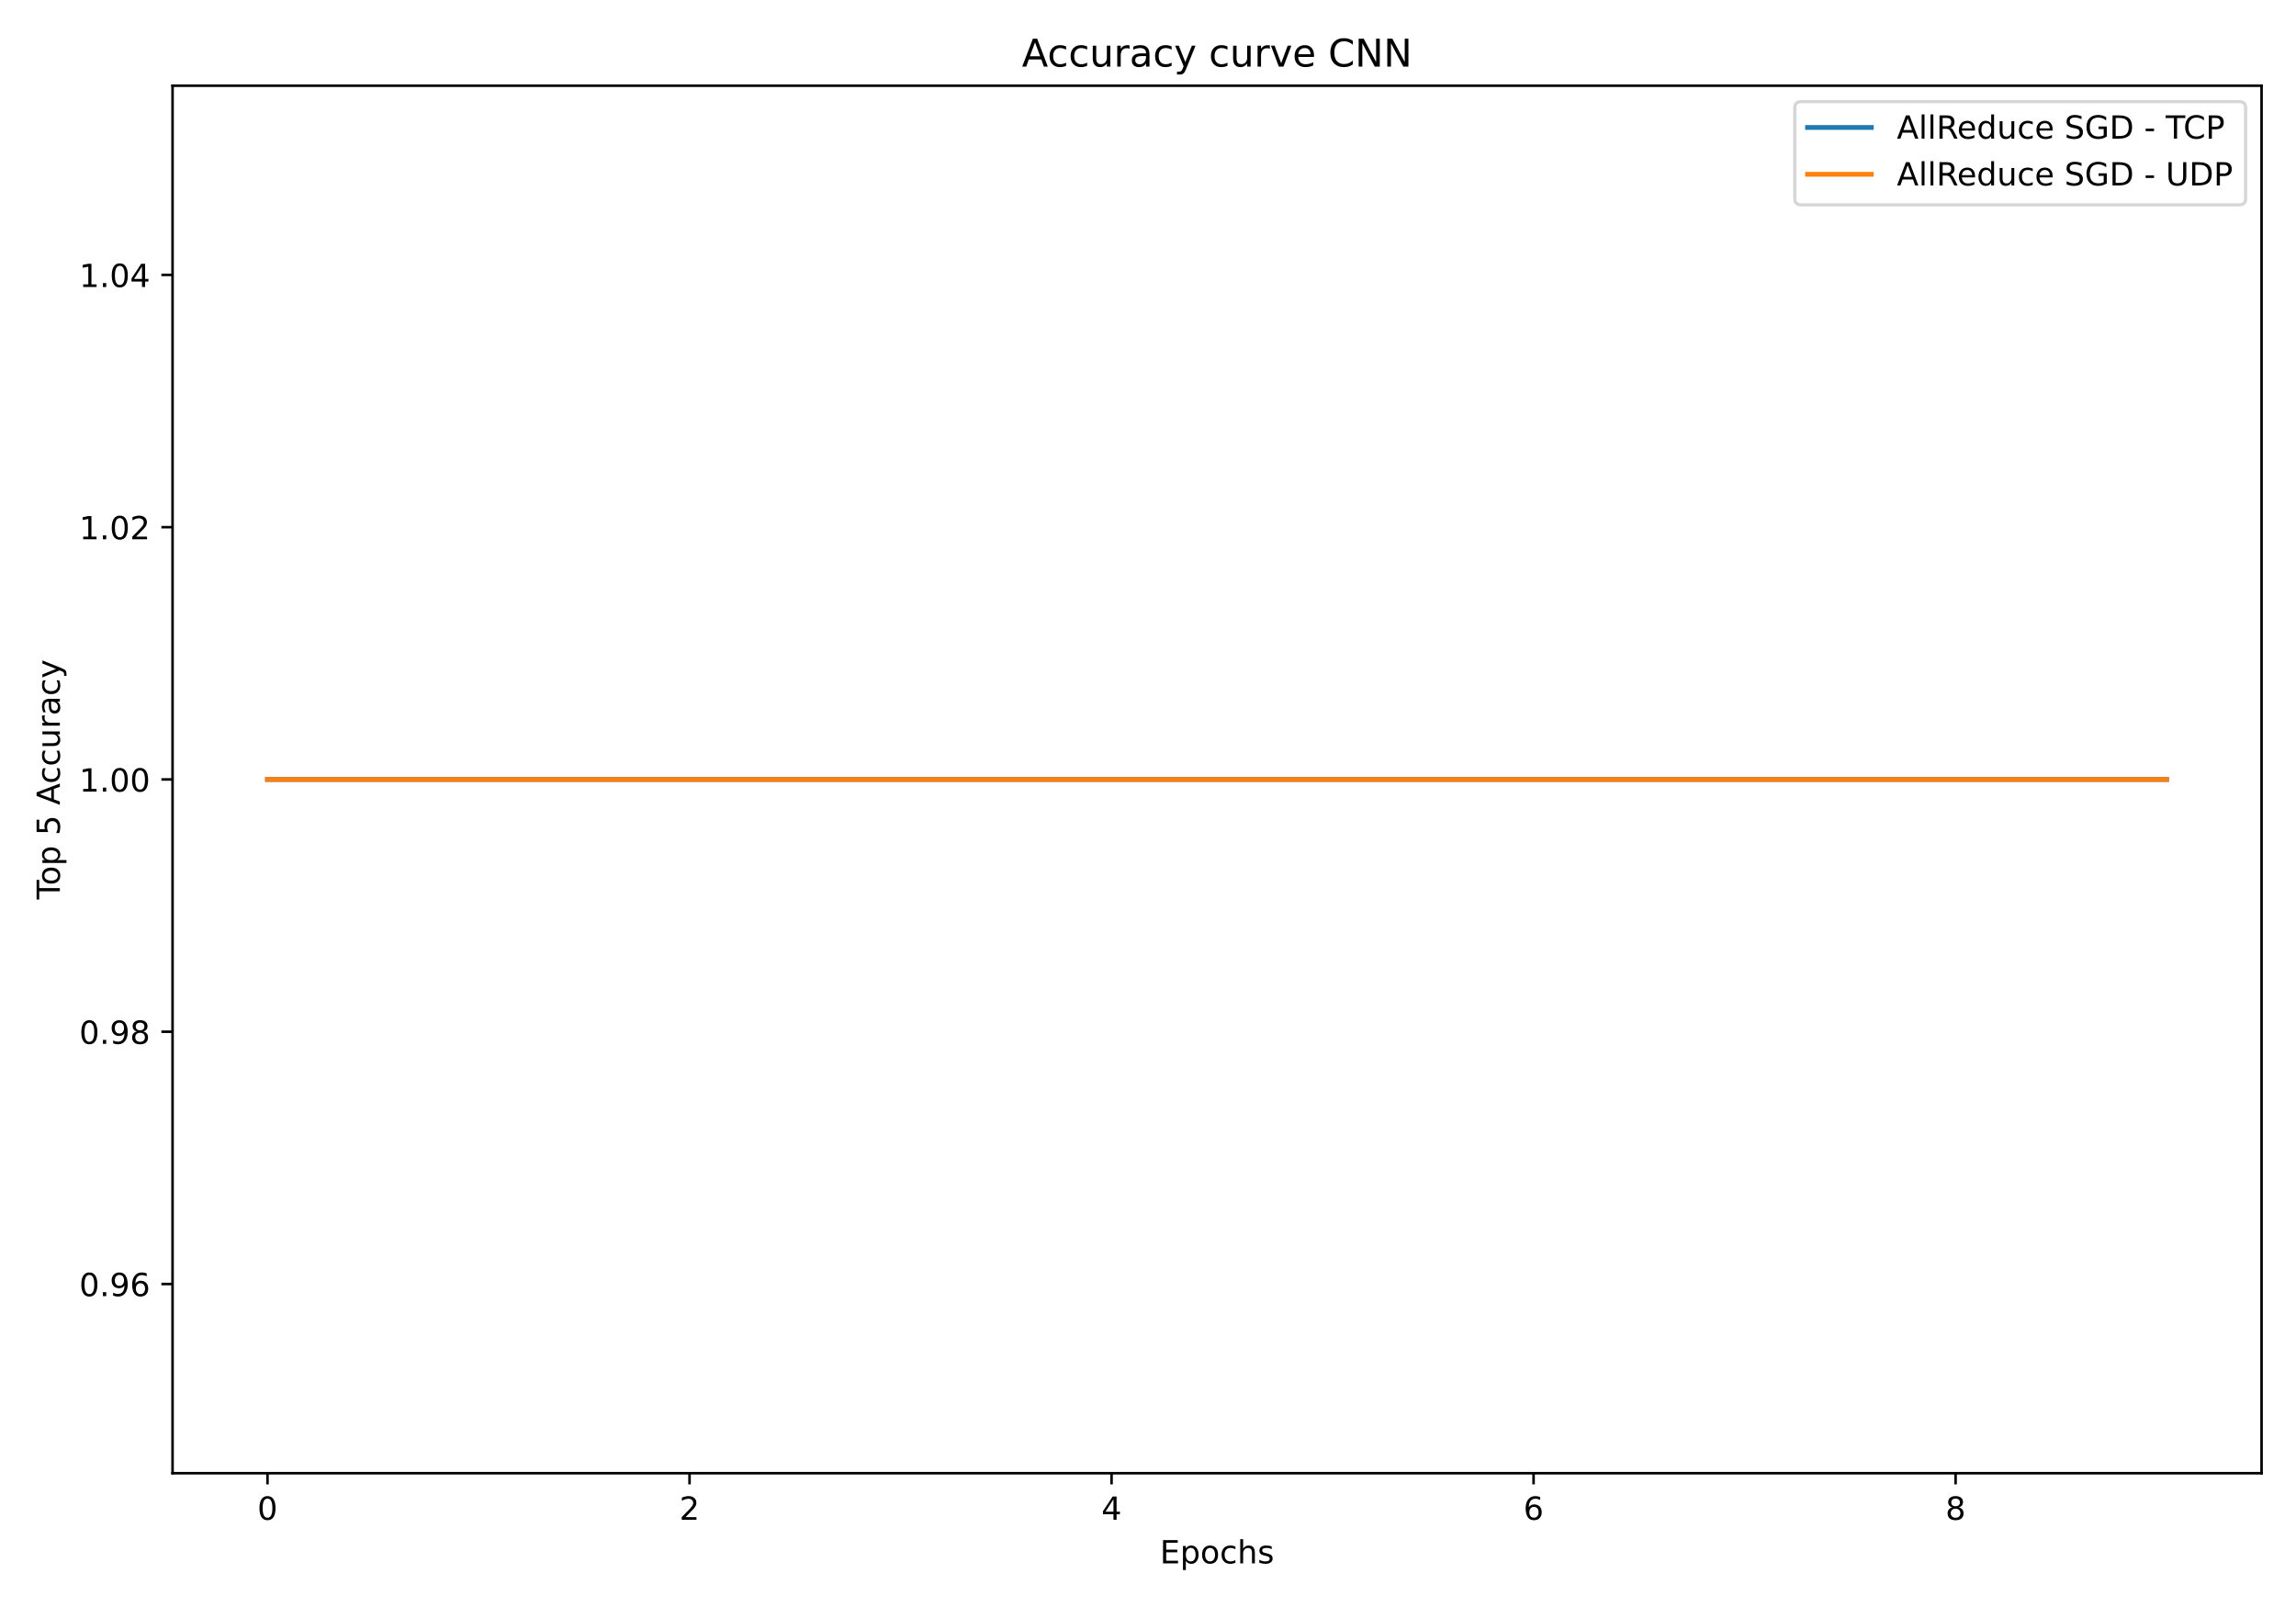
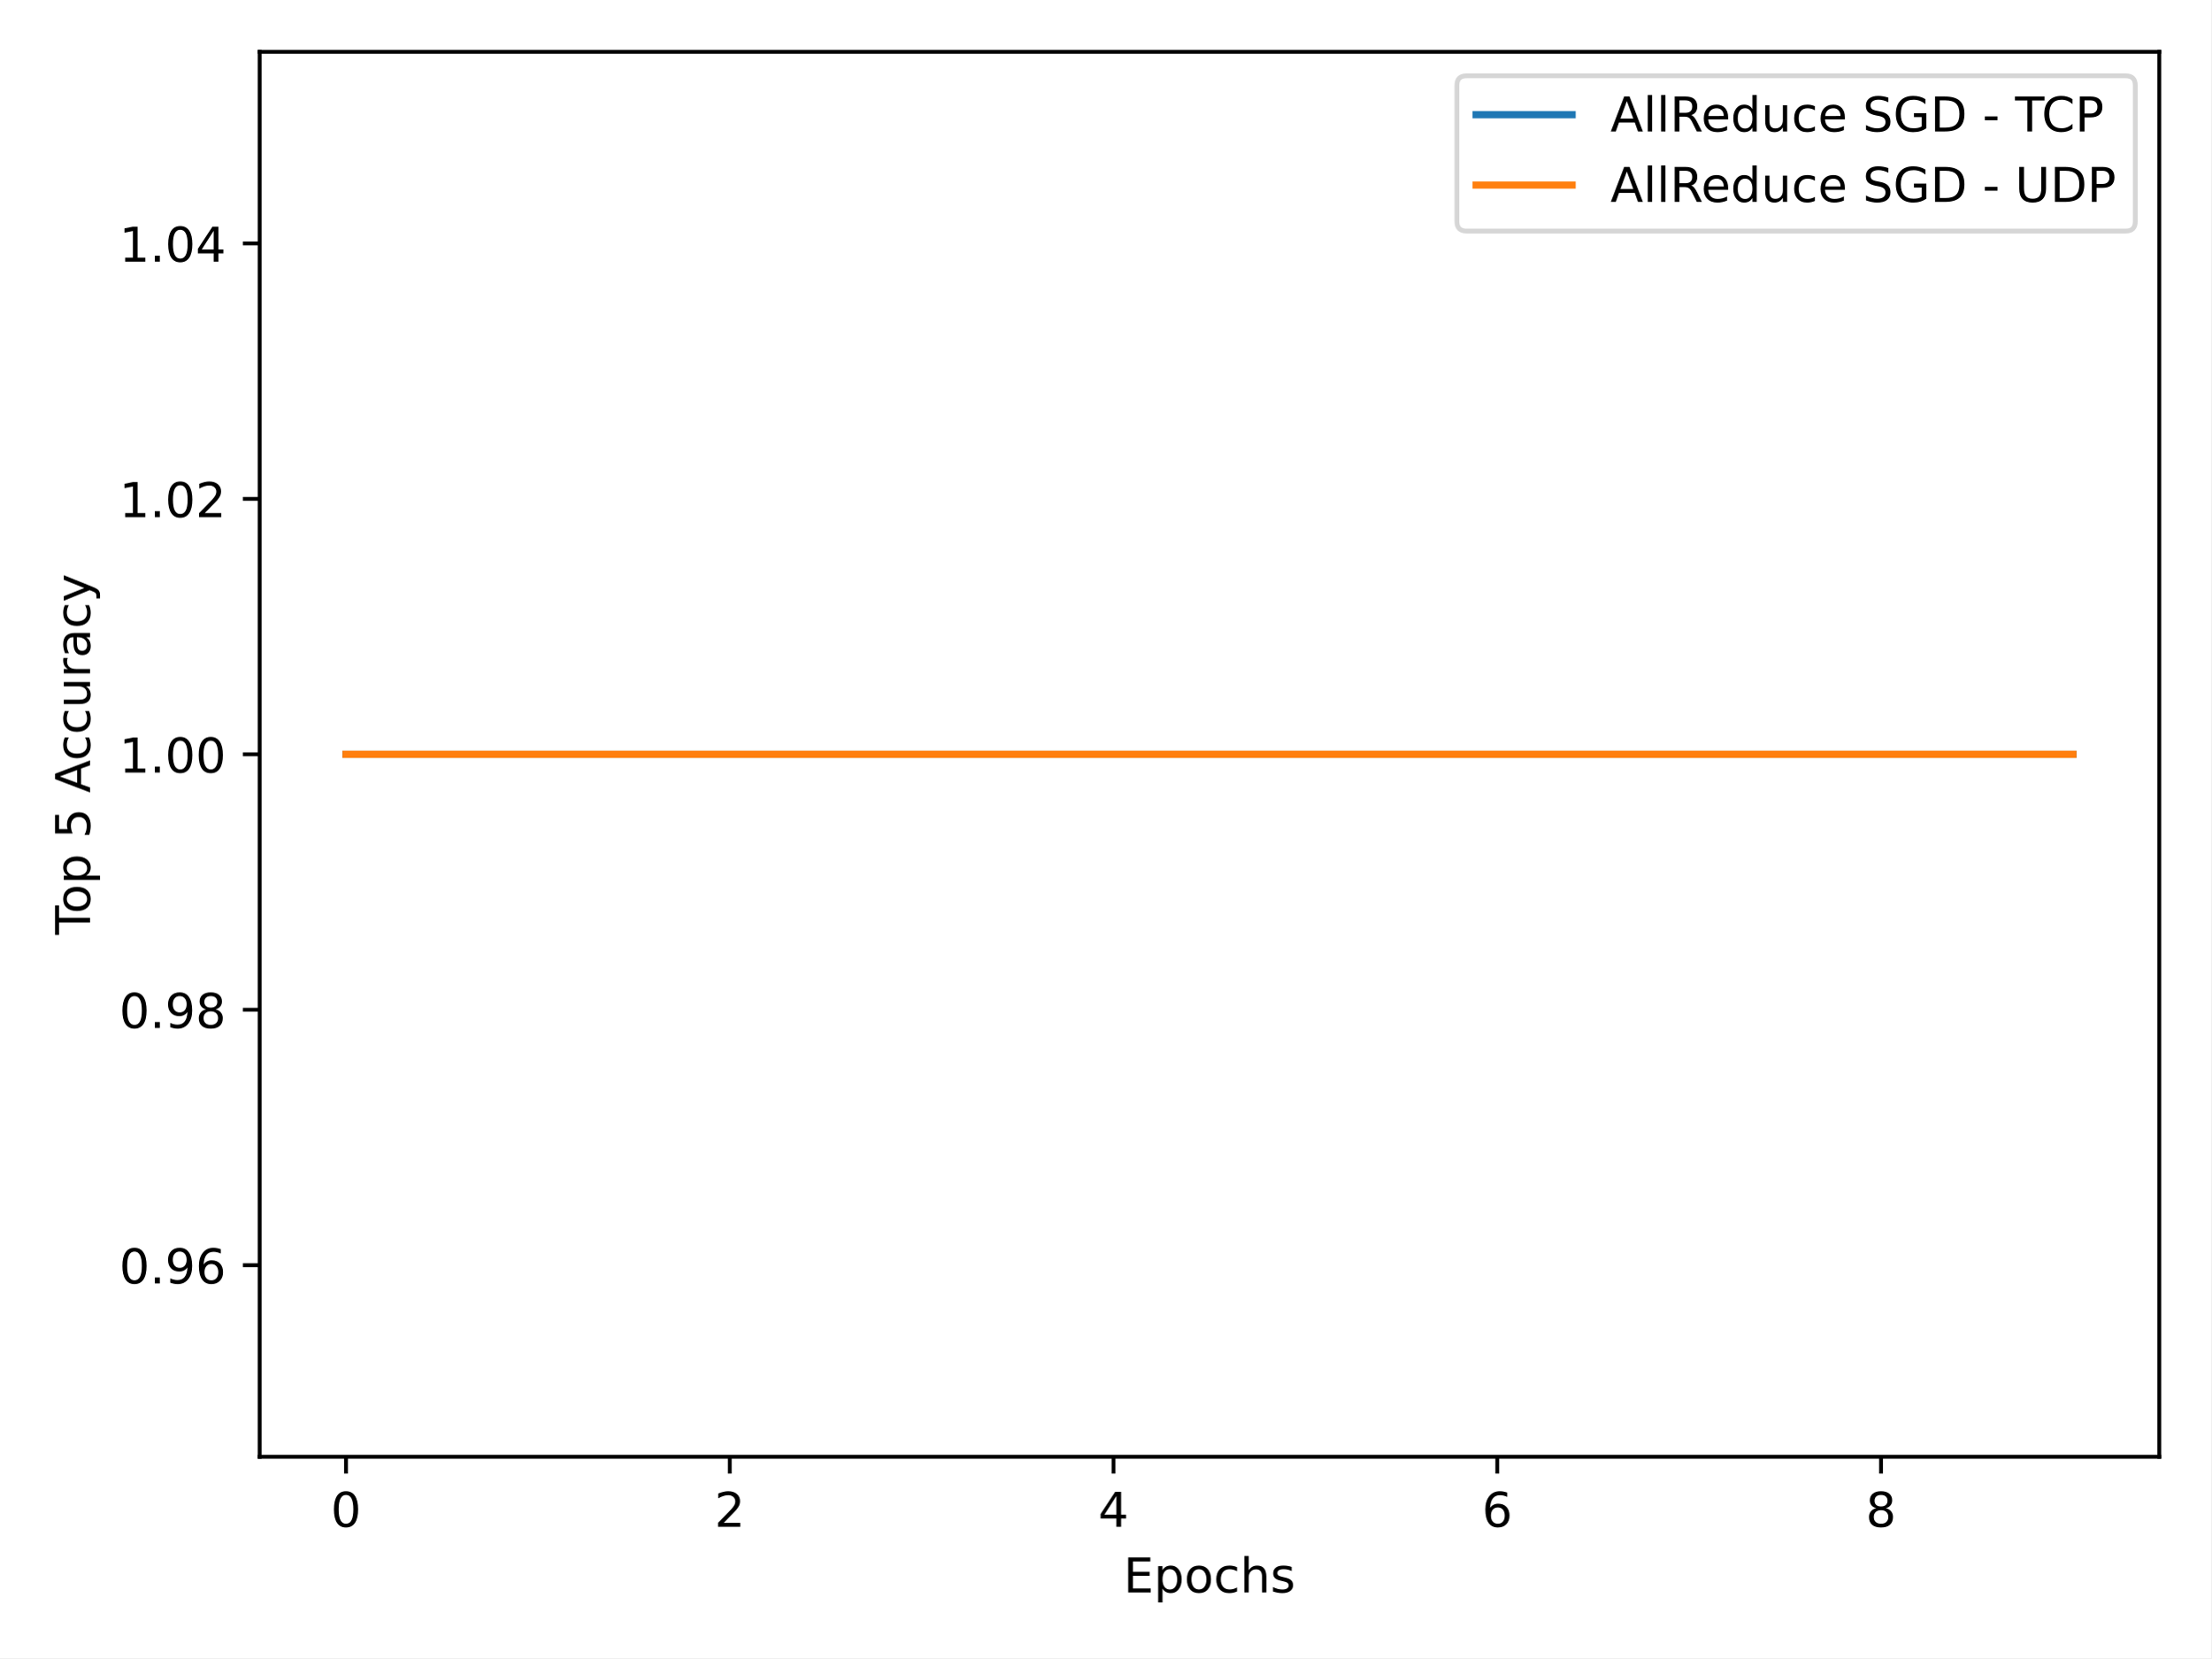
- <svg xmlns="http://www.w3.org/2000/svg" xmlns:xlink="http://www.w3.org/1999/xlink" height="504pt" version="1.1" viewBox="0 0 720 504" width="720pt">
+ <svg xmlns="http://www.w3.org/2000/svg" xmlns:xlink="http://www.w3.org/1999/xlink" height="345.6pt" version="1.1" viewBox="0 0 460.8 345.6" width="460.8pt">
  <defs>
    <style type="text/css">*{stroke-linecap:butt;stroke-linejoin:round;}</style>
  </defs>
  <g id="figure_1">
    <g id="patch_1">
-       <path d="M 0 504  L 720 504  L 720 0  L 0 0  z " style="fill:#ffffff;" />
+       <path d="M 0 345.6  L 460.8 345.6  L 460.8 0  L 0 0  z " style="fill:#ffffff;" />
    </g>
    <g id="axes_1">
      <g id="patch_2">
-         <path d="M 54.11 462.04  L 709.2 462.04  L 709.2 26.88  L 54.11 26.88  z " style="fill:#ffffff;" />
+         <path d="M 54.11 303.64  L 450 303.64  L 450 10.8  L 54.11 10.8  z " style="fill:#ffffff;" />
      </g>
      <g id="matplotlib.axis_1">
        <g id="xtick_1">
          <g id="line2d_1">
            <defs>
-               <path d="M 0 0  L 0 3.5  " id="mf291e14949" style="stroke:#000000;stroke-width:0.8;" />
-             </defs>
-             <g>
-               <use style="stroke:#000000;stroke-width:0.8;" x="83.887" xlink:href="#mf291e14949" y="462.04" />
+               <path d="M 0 0  L 0 3.5  " id="mbf29bb29ca" style="stroke:#000000;stroke-width:0.8;" />
+             </defs>
+             <g>
+               <use style="stroke:#000000;stroke-width:0.8;" x="72.105" xlink:href="#mbf29bb29ca" y="303.64" />
            </g>
          </g>
          <g id="text_1">
-             <g transform="translate(80.70557 476.6384)scale(0.1 -0.1)">
+             <g transform="translate(68.92375 318.2384)scale(0.1 -0.1)">
              <defs>
                <path d="M 31.781 66.406  Q 24.172 66.406 20.328 58.906  Q 16.5 51.422 16.5 36.375  Q 16.5 21.391 20.328 13.891  Q 24.172 6.391 31.781 6.391  Q 39.453 6.391 43.281 13.891  Q 47.125 21.391 47.125 36.375  Q 47.125 51.422 43.281 58.906  Q 39.453 66.406 31.781 66.406  z M 31.781 74.219  Q 44.047 74.219 50.516 64.516  Q 56.984 54.828 56.984 36.375  Q 56.984 17.969 50.516 8.266  Q 44.047 -1.422 31.781 -1.422  Q 19.531 -1.422 13.062 8.266  Q 6.594 17.969 6.594 36.375  Q 6.594 54.828 13.062 64.516  Q 19.531 74.219 31.781 74.219  z " id="DejaVuSans-48" />
              </defs>
              <use xlink:href="#DejaVuSans-48" />
            </g>
          </g>
        </g>
        <g id="xtick_2">
          <g id="line2d_2">
            <g>
-               <use style="stroke:#000000;stroke-width:0.8;" x="216.228" xlink:href="#mf291e14949" y="462.04" />
+               <use style="stroke:#000000;stroke-width:0.8;" x="152.083" xlink:href="#mbf29bb29ca" y="303.64" />
            </g>
          </g>
          <g id="text_2">
-             <g transform="translate(213.047 476.6384)scale(0.1 -0.1)">
+             <g transform="translate(148.9015 318.2384)scale(0.1 -0.1)">
              <defs>
                <path d="M 19.188 8.297  L 53.609 8.297  L 53.609 0  L 7.328 0  L 7.328 8.297  Q 12.938 14.109 22.625 23.891  Q 32.328 33.688 34.812 36.531  Q 39.547 41.844 41.422 45.531  Q 43.312 49.219 43.312 52.781  Q 43.312 58.594 39.234 62.25  Q 35.156 65.922 28.609 65.922  Q 23.969 65.922 18.812 64.312  Q 13.672 62.703 7.812 59.422  L 7.812 69.391  Q 13.766 71.781 18.938 73  Q 24.125 74.219 28.422 74.219  Q 39.75 74.219 46.484 68.547  Q 53.219 62.891 53.219 53.422  Q 53.219 48.922 51.531 44.891  Q 49.859 40.875 45.406 35.406  Q 44.188 33.984 37.641 27.219  Q 31.109 20.453 19.188 8.297  z " id="DejaVuSans-50" />
              </defs>
              <use xlink:href="#DejaVuSans-50" />
            </g>
          </g>
        </g>
        <g id="xtick_3">
          <g id="line2d_3">
            <g>
-               <use style="stroke:#000000;stroke-width:0.8;" x="348.57" xlink:href="#mf291e14949" y="462.04" />
+               <use style="stroke:#000000;stroke-width:0.8;" x="232.061" xlink:href="#mbf29bb29ca" y="303.64" />
            </g>
          </g>
          <g id="text_3">
-             <g transform="translate(345.3884 476.6384)scale(0.1 -0.1)">
+             <g transform="translate(228.8793 318.2384)scale(0.1 -0.1)">
              <defs>
                <path d="M 37.797 64.312  L 12.891 25.391  L 37.797 25.391  z M 35.203 72.906  L 47.609 72.906  L 47.609 25.391  L 58.016 25.391  L 58.016 17.188  L 47.609 17.188  L 47.609 0  L 37.797 0  L 37.797 17.188  L 4.891 17.188  L 4.891 26.703  z " id="DejaVuSans-52" />
              </defs>
              <use xlink:href="#DejaVuSans-52" />
            </g>
          </g>
        </g>
        <g id="xtick_4">
          <g id="line2d_4">
            <g>
-               <use style="stroke:#000000;stroke-width:0.8;" x="480.911" xlink:href="#mf291e14949" y="462.04" />
+               <use style="stroke:#000000;stroke-width:0.8;" x="312.038" xlink:href="#mbf29bb29ca" y="303.64" />
            </g>
          </g>
          <g id="text_4">
-             <g transform="translate(477.7298 476.6384)scale(0.1 -0.1)">
+             <g transform="translate(308.8571 318.2384)scale(0.1 -0.1)">
              <defs>
                <path d="M 33.016 40.375  Q 26.375 40.375 22.484 35.828  Q 18.609 31.297 18.609 23.391  Q 18.609 15.531 22.484 10.953  Q 26.375 6.391 33.016 6.391  Q 39.656 6.391 43.531 10.953  Q 47.406 15.531 47.406 23.391  Q 47.406 31.297 43.531 35.828  Q 39.656 40.375 33.016 40.375  z M 52.594 71.297  L 52.594 62.312  Q 48.875 64.062 45.094 64.984  Q 41.312 65.922 37.594 65.922  Q 27.828 65.922 22.672 59.328  Q 17.531 52.734 16.797 39.406  Q 19.672 43.656 24.016 45.922  Q 28.375 48.188 33.594 48.188  Q 44.578 48.188 50.953 41.516  Q 57.328 34.859 57.328 23.391  Q 57.328 12.156 50.688 5.359  Q 44.047 -1.422 33.016 -1.422  Q 20.359 -1.422 13.672 8.266  Q 6.984 17.969 6.984 36.375  Q 6.984 53.656 15.188 63.938  Q 23.391 74.219 37.203 74.219  Q 40.922 74.219 44.703 73.484  Q 48.484 72.75 52.594 71.297  z " id="DejaVuSans-54" />
              </defs>
              <use xlink:href="#DejaVuSans-54" />
            </g>
          </g>
        </g>
        <g id="xtick_5">
          <g id="line2d_5">
            <g>
-               <use style="stroke:#000000;stroke-width:0.8;" x="613.252" xlink:href="#mf291e14949" y="462.04" />
+               <use style="stroke:#000000;stroke-width:0.8;" x="392.016" xlink:href="#mbf29bb29ca" y="303.64" />
            </g>
          </g>
          <g id="text_5">
-             <g transform="translate(610.0712 476.6384)scale(0.1 -0.1)">
+             <g transform="translate(388.8349 318.2384)scale(0.1 -0.1)">
              <defs>
                <path d="M 31.781 34.625  Q 24.75 34.625 20.719 30.859  Q 16.703 27.094 16.703 20.516  Q 16.703 13.922 20.719 10.156  Q 24.75 6.391 31.781 6.391  Q 38.812 6.391 42.859 10.172  Q 46.922 13.969 46.922 20.516  Q 46.922 27.094 42.891 30.859  Q 38.875 34.625 31.781 34.625  z M 21.922 38.812  Q 15.578 40.375 12.031 44.719  Q 8.5 49.078 8.5 55.328  Q 8.5 64.062 14.719 69.141  Q 20.953 74.219 31.781 74.219  Q 42.672 74.219 48.875 69.141  Q 55.078 64.062 55.078 55.328  Q 55.078 49.078 51.531 44.719  Q 48 40.375 41.703 38.812  Q 48.828 37.156 52.797 32.312  Q 56.781 27.484 56.781 20.516  Q 56.781 9.906 50.312 4.234  Q 43.844 -1.422 31.781 -1.422  Q 19.734 -1.422 13.25 4.234  Q 6.781 9.906 6.781 20.516  Q 6.781 27.484 10.781 32.312  Q 14.797 37.156 21.922 38.812  z M 18.312 54.391  Q 18.312 48.734 21.844 45.562  Q 25.391 42.391 31.781 42.391  Q 38.141 42.391 41.719 45.562  Q 45.312 48.734 45.312 54.391  Q 45.312 60.062 41.719 63.234  Q 38.141 66.406 31.781 66.406  Q 25.391 66.406 21.844 63.234  Q 18.312 60.062 18.312 54.391  z " id="DejaVuSans-56" />
              </defs>
              <use xlink:href="#DejaVuSans-56" />
            </g>
          </g>
        </g>
        <g id="text_6">
-           <g transform="translate(363.7394 490.3166)scale(0.1 -0.1)">
+           <g transform="translate(234.1394 331.9166)scale(0.1 -0.1)">
            <defs>
              <path d="M 9.812 72.906  L 55.906 72.906  L 55.906 64.594  L 19.672 64.594  L 19.672 43.016  L 54.391 43.016  L 54.391 34.719  L 19.672 34.719  L 19.672 8.297  L 56.781 8.297  L 56.781 0  L 9.812 0  z " id="DejaVuSans-69" />
              <path d="M 18.109 8.203  L 18.109 -20.797  L 9.078 -20.797  L 9.078 54.688  L 18.109 54.688  L 18.109 46.391  Q 20.953 51.266 25.266 53.625  Q 29.594 56 35.594 56  Q 45.562 56 51.781 48.094  Q 58.016 40.188 58.016 27.297  Q 58.016 14.406 51.781 6.484  Q 45.562 -1.422 35.594 -1.422  Q 29.594 -1.422 25.266 0.953  Q 20.953 3.328 18.109 8.203  z M 48.688 27.297  Q 48.688 37.203 44.609 42.844  Q 40.531 48.484 33.406 48.484  Q 26.266 48.484 22.188 42.844  Q 18.109 37.203 18.109 27.297  Q 18.109 17.391 22.188 11.75  Q 26.266 6.109 33.406 6.109  Q 40.531 6.109 44.609 11.75  Q 48.688 17.391 48.688 27.297  z " id="DejaVuSans-112" />
              <path d="M 30.609 48.391  Q 23.391 48.391 19.188 42.75  Q 14.984 37.109 14.984 27.297  Q 14.984 17.484 19.156 11.844  Q 23.344 6.203 30.609 6.203  Q 37.797 6.203 41.984 11.859  Q 46.188 17.531 46.188 27.297  Q 46.188 37.016 41.984 42.703  Q 37.797 48.391 30.609 48.391  z M 30.609 56  Q 42.328 56 49.016 48.375  Q 55.719 40.766 55.719 27.297  Q 55.719 13.875 49.016 6.219  Q 42.328 -1.422 30.609 -1.422  Q 18.844 -1.422 12.172 6.219  Q 5.516 13.875 5.516 27.297  Q 5.516 40.766 12.172 48.375  Q 18.844 56 30.609 56  z " id="DejaVuSans-111" />
              <path d="M 48.781 52.594  L 48.781 44.188  Q 44.969 46.297 41.141 47.344  Q 37.312 48.391 33.406 48.391  Q 24.656 48.391 19.812 42.844  Q 14.984 37.312 14.984 27.297  Q 14.984 17.281 19.812 11.734  Q 24.656 6.203 33.406 6.203  Q 37.312 6.203 41.141 7.25  Q 44.969 8.297 48.781 10.406  L 48.781 2.094  Q 45.016 0.344 40.984 -0.531  Q 36.969 -1.422 32.422 -1.422  Q 20.062 -1.422 12.781 6.344  Q 5.516 14.109 5.516 27.297  Q 5.516 40.672 12.859 48.328  Q 20.219 56 33.016 56  Q 37.156 56 41.109 55.141  Q 45.062 54.297 48.781 52.594  z " id="DejaVuSans-99" />
              <path d="M 54.891 33.016  L 54.891 0  L 45.906 0  L 45.906 32.719  Q 45.906 40.484 42.875 44.328  Q 39.844 48.188 33.797 48.188  Q 26.516 48.188 22.312 43.547  Q 18.109 38.922 18.109 30.906  L 18.109 0  L 9.078 0  L 9.078 75.984  L 18.109 75.984  L 18.109 46.188  Q 21.344 51.125 25.703 53.562  Q 30.078 56 35.797 56  Q 45.219 56 50.047 50.172  Q 54.891 44.344 54.891 33.016  z " id="DejaVuSans-104" />
              <path d="M 44.281 53.078  L 44.281 44.578  Q 40.484 46.531 36.375 47.5  Q 32.281 48.484 27.875 48.484  Q 21.188 48.484 17.844 46.438  Q 14.5 44.391 14.5 40.281  Q 14.5 37.156 16.891 35.375  Q 19.281 33.594 26.516 31.984  L 29.594 31.297  Q 39.156 29.25 43.188 25.516  Q 47.219 21.781 47.219 15.094  Q 47.219 7.469 41.188 3.016  Q 35.156 -1.422 24.609 -1.422  Q 20.219 -1.422 15.453 -0.562  Q 10.688 0.297 5.422 2  L 5.422 11.281  Q 10.406 8.688 15.234 7.391  Q 20.062 6.109 24.812 6.109  Q 31.156 6.109 34.562 8.281  Q 37.984 10.453 37.984 14.406  Q 37.984 18.062 35.516 20.016  Q 33.062 21.969 24.703 23.781  L 21.578 24.516  Q 13.234 26.266 9.516 29.906  Q 5.812 33.547 5.812 39.891  Q 5.812 47.609 11.281 51.797  Q 16.75 56 26.812 56  Q 31.781 56 36.172 55.266  Q 40.578 54.547 44.281 53.078  z " id="DejaVuSans-115" />
            </defs>
            <use xlink:href="#DejaVuSans-69" />
            <use x="63.184" xlink:href="#DejaVuSans-112" />
            <use x="126.66" xlink:href="#DejaVuSans-111" />
            <use x="187.842" xlink:href="#DejaVuSans-99" />
            <use x="242.822" xlink:href="#DejaVuSans-104" />
            <use x="306.201" xlink:href="#DejaVuSans-115" />
          </g>
        </g>
      </g>
      <g id="matplotlib.axis_2">
        <g id="ytick_1">
          <g id="line2d_6">
            <defs>
-               <path d="M 0 0  L -3.5 0  " id="mc27c93f4c0" style="stroke:#000000;stroke-width:0.8;" />
-             </defs>
-             <g>
-               <use style="stroke:#000000;stroke-width:0.8;" x="54.11" xlink:href="#mc27c93f4c0" y="402.7" />
+               <path d="M 0 0  L -3.5 0  " id="ma2d305e029" style="stroke:#000000;stroke-width:0.8;" />
+             </defs>
+             <g>
+               <use style="stroke:#000000;stroke-width:0.8;" x="54.11" xlink:href="#ma2d305e029" y="263.707" />
            </g>
          </g>
          <g id="text_7">
-             <g transform="translate(24.84437 406.4992)scale(0.1 -0.1)">
+             <g transform="translate(24.84437 267.5065)scale(0.1 -0.1)">
              <defs>
                <path d="M 10.688 12.406  L 21 12.406  L 21 0  L 10.688 0  z " id="DejaVuSans-46" />
                <path d="M 10.984 1.516  L 10.984 10.5  Q 14.703 8.734 18.5 7.812  Q 22.312 6.891 25.984 6.891  Q 35.75 6.891 40.891 13.453  Q 46.047 20.016 46.781 33.406  Q 43.953 29.203 39.594 26.953  Q 35.25 24.703 29.984 24.703  Q 19.047 24.703 12.672 31.312  Q 6.297 37.938 6.297 49.422  Q 6.297 60.641 12.938 67.422  Q 19.578 74.219 30.609 74.219  Q 43.266 74.219 49.922 64.516  Q 56.594 54.828 56.594 36.375  Q 56.594 19.141 48.406 8.859  Q 40.234 -1.422 26.422 -1.422  Q 22.703 -1.422 18.891 -0.688  Q 15.094 0.047 10.984 1.516  z M 30.609 32.422  Q 37.25 32.422 41.125 36.953  Q 45.016 41.5 45.016 49.422  Q 45.016 57.281 41.125 61.844  Q 37.25 66.406 30.609 66.406  Q 23.969 66.406 20.094 61.844  Q 16.219 57.281 16.219 49.422  Q 16.219 41.5 20.094 36.953  Q 23.969 32.422 30.609 32.422  z " id="DejaVuSans-57" />
              </defs>
              <use xlink:href="#DejaVuSans-48" />
              <use x="63.623" xlink:href="#DejaVuSans-46" />
              <use x="95.41" xlink:href="#DejaVuSans-57" />
              <use x="159.033" xlink:href="#DejaVuSans-54" />
            </g>
          </g>
        </g>
        <g id="ytick_2">
          <g id="line2d_7">
            <g>
-               <use style="stroke:#000000;stroke-width:0.8;" x="54.11" xlink:href="#mc27c93f4c0" y="323.58" />
+               <use style="stroke:#000000;stroke-width:0.8;" x="54.11" xlink:href="#ma2d305e029" y="210.464" />
            </g>
          </g>
          <g id="text_8">
-             <g transform="translate(24.84437 327.3792)scale(0.1 -0.1)">
+             <g transform="translate(24.84437 214.2629)scale(0.1 -0.1)">
              <use xlink:href="#DejaVuSans-48" />
              <use x="63.623" xlink:href="#DejaVuSans-46" />
              <use x="95.41" xlink:href="#DejaVuSans-57" />
              <use x="159.033" xlink:href="#DejaVuSans-56" />
            </g>
          </g>
        </g>
        <g id="ytick_3">
          <g id="line2d_8">
            <g>
-               <use style="stroke:#000000;stroke-width:0.8;" x="54.11" xlink:href="#mc27c93f4c0" y="244.46" />
+               <use style="stroke:#000000;stroke-width:0.8;" x="54.11" xlink:href="#ma2d305e029" y="157.22" />
            </g>
          </g>
          <g id="text_9">
-             <g transform="translate(24.84437 248.2592)scale(0.1 -0.1)">
+             <g transform="translate(24.84437 161.0192)scale(0.1 -0.1)">
              <defs>
                <path d="M 12.406 8.297  L 28.516 8.297  L 28.516 63.922  L 10.984 60.406  L 10.984 69.391  L 28.422 72.906  L 38.281 72.906  L 38.281 8.297  L 54.391 8.297  L 54.391 0  L 12.406 0  z " id="DejaVuSans-49" />
              </defs>
              <use xlink:href="#DejaVuSans-49" />
              <use x="63.623" xlink:href="#DejaVuSans-46" />
              <use x="95.41" xlink:href="#DejaVuSans-48" />
              <use x="159.033" xlink:href="#DejaVuSans-48" />
            </g>
          </g>
        </g>
        <g id="ytick_4">
          <g id="line2d_9">
            <g>
-               <use style="stroke:#000000;stroke-width:0.8;" x="54.11" xlink:href="#mc27c93f4c0" y="165.34" />
+               <use style="stroke:#000000;stroke-width:0.8;" x="54.11" xlink:href="#ma2d305e029" y="103.976" />
            </g>
          </g>
          <g id="text_10">
-             <g transform="translate(24.84437 169.1392)scale(0.1 -0.1)">
+             <g transform="translate(24.84437 107.7756)scale(0.1 -0.1)">
              <use xlink:href="#DejaVuSans-49" />
              <use x="63.623" xlink:href="#DejaVuSans-46" />
              <use x="95.41" xlink:href="#DejaVuSans-48" />
              <use x="159.033" xlink:href="#DejaVuSans-50" />
            </g>
          </g>
        </g>
        <g id="ytick_5">
          <g id="line2d_10">
            <g>
-               <use style="stroke:#000000;stroke-width:0.8;" x="54.11" xlink:href="#mc27c93f4c0" y="86.22" />
+               <use style="stroke:#000000;stroke-width:0.8;" x="54.11" xlink:href="#ma2d305e029" y="50.733" />
            </g>
          </g>
          <g id="text_11">
-             <g transform="translate(24.84437 90.01922)scale(0.1 -0.1)">
+             <g transform="translate(24.84437 54.53195)scale(0.1 -0.1)">
              <use xlink:href="#DejaVuSans-49" />
              <use x="63.623" xlink:href="#DejaVuSans-46" />
              <use x="95.41" xlink:href="#DejaVuSans-48" />
              <use x="159.033" xlink:href="#DejaVuSans-52" />
            </g>
          </g>
        </g>
        <g id="text_12">
-           <g transform="translate(18.76469 282.085)rotate(-90)scale(0.1 -0.1)">
+           <g transform="translate(18.76469 194.845)rotate(-90)scale(0.1 -0.1)">
            <defs>
              <path d="M -0.297 72.906  L 61.375 72.906  L 61.375 64.594  L 35.5 64.594  L 35.5 0  L 25.594 0  L 25.594 64.594  L -0.297 64.594  z " id="DejaVuSans-84" />
              <path id="DejaVuSans-32" />
              <path d="M 10.797 72.906  L 49.516 72.906  L 49.516 64.594  L 19.828 64.594  L 19.828 46.734  Q 21.969 47.469 24.109 47.828  Q 26.266 48.188 28.422 48.188  Q 40.625 48.188 47.75 41.5  Q 54.891 34.812 54.891 23.391  Q 54.891 11.625 47.562 5.094  Q 40.234 -1.422 26.906 -1.422  Q 22.312 -1.422 17.547 -0.641  Q 12.797 0.141 7.719 1.703  L 7.719 11.625  Q 12.109 9.234 16.797 8.062  Q 21.484 6.891 26.703 6.891  Q 35.156 6.891 40.078 11.328  Q 45.016 15.766 45.016 23.391  Q 45.016 31 40.078 35.438  Q 35.156 39.891 26.703 39.891  Q 22.75 39.891 18.812 39.016  Q 14.891 38.141 10.797 36.281  z " id="DejaVuSans-53" />
              <path d="M 34.188 63.188  L 20.797 26.906  L 47.609 26.906  z M 28.609 72.906  L 39.797 72.906  L 67.578 0  L 57.328 0  L 50.688 18.703  L 17.828 18.703  L 11.188 0  L 0.781 0  z " id="DejaVuSans-65" />
              <path d="M 8.5 21.578  L 8.5 54.688  L 17.484 54.688  L 17.484 21.922  Q 17.484 14.156 20.5 10.266  Q 23.531 6.391 29.594 6.391  Q 36.859 6.391 41.078 11.031  Q 45.312 15.672 45.312 23.688  L 45.312 54.688  L 54.297 54.688  L 54.297 0  L 45.312 0  L 45.312 8.406  Q 42.047 3.422 37.719 1  Q 33.406 -1.422 27.688 -1.422  Q 18.266 -1.422 13.375 4.438  Q 8.5 10.297 8.5 21.578  z M 31.109 56  z " id="DejaVuSans-117" />
              <path d="M 41.109 46.297  Q 39.594 47.172 37.812 47.578  Q 36.031 48 33.891 48  Q 26.266 48 22.188 43.047  Q 18.109 38.094 18.109 28.812  L 18.109 0  L 9.078 0  L 9.078 54.688  L 18.109 54.688  L 18.109 46.188  Q 20.953 51.172 25.484 53.578  Q 30.031 56 36.531 56  Q 37.453 56 38.578 55.875  Q 39.703 55.766 41.062 55.516  z " id="DejaVuSans-114" />
              <path d="M 34.281 27.484  Q 23.391 27.484 19.188 25  Q 14.984 22.516 14.984 16.5  Q 14.984 11.719 18.141 8.906  Q 21.297 6.109 26.703 6.109  Q 34.188 6.109 38.703 11.406  Q 43.219 16.703 43.219 25.484  L 43.219 27.484  z M 52.203 31.203  L 52.203 0  L 43.219 0  L 43.219 8.297  Q 40.141 3.328 35.547 0.953  Q 30.953 -1.422 24.312 -1.422  Q 15.922 -1.422 10.953 3.297  Q 6 8.016 6 15.922  Q 6 25.141 12.172 29.828  Q 18.359 34.516 30.609 34.516  L 43.219 34.516  L 43.219 35.406  Q 43.219 41.609 39.141 45  Q 35.062 48.391 27.688 48.391  Q 23 48.391 18.547 47.266  Q 14.109 46.141 10.016 43.891  L 10.016 52.203  Q 14.938 54.109 19.578 55.047  Q 24.219 56 28.609 56  Q 40.484 56 46.344 49.844  Q 52.203 43.703 52.203 31.203  z " id="DejaVuSans-97" />
              <path d="M 32.172 -5.078  Q 28.375 -14.844 24.75 -17.812  Q 21.141 -20.797 15.094 -20.797  L 7.906 -20.797  L 7.906 -13.281  L 13.188 -13.281  Q 16.891 -13.281 18.938 -11.516  Q 21 -9.766 23.484 -3.219  L 25.094 0.875  L 2.984 54.688  L 12.5 54.688  L 29.594 11.922  L 46.688 54.688  L 56.203 54.688  z " id="DejaVuSans-121" />
            </defs>
            <use xlink:href="#DejaVuSans-84" />
            <use x="44.084" xlink:href="#DejaVuSans-111" />
            <use x="105.266" xlink:href="#DejaVuSans-112" />
            <use x="168.742" xlink:href="#DejaVuSans-32" />
            <use x="200.529" xlink:href="#DejaVuSans-53" />
            <use x="264.152" xlink:href="#DejaVuSans-32" />
            <use x="295.939" xlink:href="#DejaVuSans-65" />
            <use x="362.598" xlink:href="#DejaVuSans-99" />
            <use x="417.578" xlink:href="#DejaVuSans-99" />
            <use x="472.559" xlink:href="#DejaVuSans-117" />
            <use x="535.938" xlink:href="#DejaVuSans-114" />
            <use x="577.051" xlink:href="#DejaVuSans-97" />
            <use x="638.33" xlink:href="#DejaVuSans-99" />
            <use x="693.311" xlink:href="#DejaVuSans-121" />
          </g>
        </g>
      </g>
      <g id="line2d_11">
-         <path clip-path="url(#pf694b33a17)" d="M 83.887 244.46  L 150.058 244.46  L 216.228 244.46  L 282.399 244.46  L 348.57 244.46  L 414.74 244.46  L 480.911 244.46  L 547.082 244.46  L 613.252 244.46  L 679.423 244.46  " style="fill:none;stroke:#1f77b4;stroke-linecap:square;stroke-width:1.5;" />
+         <path clip-path="url(#p6b7fe58d8c)" d="M 72.105 157.22  L 112.094 157.22  L 152.083 157.22  L 192.072 157.22  L 232.061 157.22  L 272.049 157.22  L 312.038 157.22  L 352.027 157.22  L 392.016 157.22  L 432.005 157.22  " style="fill:none;stroke:#1f77b4;stroke-linecap:square;stroke-width:1.5;" />
      </g>
      <g id="line2d_12">
-         <path clip-path="url(#pf694b33a17)" d="M 83.887 244.46  L 150.058 244.46  L 216.228 244.46  L 282.399 244.46  L 348.57 244.46  L 414.74 244.46  L 480.911 244.46  L 547.082 244.46  L 613.252 244.46  L 679.423 244.46  " style="fill:none;stroke:#ff7f0e;stroke-linecap:square;stroke-width:1.5;" />
+         <path clip-path="url(#p6b7fe58d8c)" d="M 72.105 157.22  L 112.094 157.22  L 152.083 157.22  L 192.072 157.22  L 232.061 157.22  L 272.049 157.22  L 312.038 157.22  L 352.027 157.22  L 392.016 157.22  L 432.005 157.22  " style="fill:none;stroke:#ff7f0e;stroke-linecap:square;stroke-width:1.5;" />
      </g>
      <g id="patch_3">
-         <path d="M 54.11 462.04  L 54.11 26.88  " style="fill:none;stroke:#000000;stroke-linecap:square;stroke-linejoin:miter;stroke-width:0.8;" />
+         <path d="M 54.11 303.64  L 54.11 10.8  " style="fill:none;stroke:#000000;stroke-linecap:square;stroke-linejoin:miter;stroke-width:0.8;" />
      </g>
      <g id="patch_4">
-         <path d="M 709.2 462.04  L 709.2 26.88  " style="fill:none;stroke:#000000;stroke-linecap:square;stroke-linejoin:miter;stroke-width:0.8;" />
+         <path d="M 450 303.64  L 450 10.8  " style="fill:none;stroke:#000000;stroke-linecap:square;stroke-linejoin:miter;stroke-width:0.8;" />
      </g>
      <g id="patch_5">
-         <path d="M 54.11 462.04  L 709.2 462.04  " style="fill:none;stroke:#000000;stroke-linecap:square;stroke-linejoin:miter;stroke-width:0.8;" />
+         <path d="M 54.11 303.64  L 450 303.64  " style="fill:none;stroke:#000000;stroke-linecap:square;stroke-linejoin:miter;stroke-width:0.8;" />
      </g>
      <g id="patch_6">
-         <path d="M 54.11 26.88  L 709.2 26.88  " style="fill:none;stroke:#000000;stroke-linecap:square;stroke-linejoin:miter;stroke-width:0.8;" />
-       </g>
-       <g id="text_13">
-         <g transform="translate(320.4691 20.88)scale(0.12 -0.12)">
-           <defs>
-             <path d="M 2.984 54.688  L 12.5 54.688  L 29.594 8.797  L 46.688 54.688  L 56.203 54.688  L 35.688 0  L 23.484 0  z " id="DejaVuSans-118" />
-             <path d="M 56.203 29.594  L 56.203 25.203  L 14.891 25.203  Q 15.484 15.922 20.484 11.062  Q 25.484 6.203 34.422 6.203  Q 39.594 6.203 44.453 7.469  Q 49.312 8.734 54.109 11.281  L 54.109 2.781  Q 49.266 0.734 44.188 -0.344  Q 39.109 -1.422 33.891 -1.422  Q 20.797 -1.422 13.156 6.188  Q 5.516 13.812 5.516 26.812  Q 5.516 40.234 12.766 48.109  Q 20.016 56 32.328 56  Q 43.359 56 49.781 48.891  Q 56.203 41.797 56.203 29.594  z M 47.219 32.234  Q 47.125 39.594 43.094 43.984  Q 39.062 48.391 32.422 48.391  Q 24.906 48.391 20.391 44.141  Q 15.875 39.891 15.188 32.172  z " id="DejaVuSans-101" />
-             <path d="M 64.406 67.281  L 64.406 56.891  Q 59.422 61.531 53.781 63.812  Q 48.141 66.109 41.797 66.109  Q 29.297 66.109 22.656 58.469  Q 16.016 50.828 16.016 36.375  Q 16.016 21.969 22.656 14.328  Q 29.297 6.688 41.797 6.688  Q 48.141 6.688 53.781 8.984  Q 59.422 11.281 64.406 15.922  L 64.406 5.609  Q 59.234 2.094 53.438 0.328  Q 47.656 -1.422 41.219 -1.422  Q 24.656 -1.422 15.125 8.703  Q 5.609 18.844 5.609 36.375  Q 5.609 53.953 15.125 64.078  Q 24.656 74.219 41.219 74.219  Q 47.75 74.219 53.531 72.484  Q 59.328 70.75 64.406 67.281  z " id="DejaVuSans-67" />
-             <path d="M 9.812 72.906  L 23.094 72.906  L 55.422 11.922  L 55.422 72.906  L 64.984 72.906  L 64.984 0  L 51.703 0  L 19.391 60.984  L 19.391 0  L 9.812 0  z " id="DejaVuSans-78" />
-           </defs>
-           <use xlink:href="#DejaVuSans-65" />
-           <use x="66.658" xlink:href="#DejaVuSans-99" />
-           <use x="121.639" xlink:href="#DejaVuSans-99" />
-           <use x="176.619" xlink:href="#DejaVuSans-117" />
-           <use x="239.998" xlink:href="#DejaVuSans-114" />
-           <use x="281.111" xlink:href="#DejaVuSans-97" />
-           <use x="342.391" xlink:href="#DejaVuSans-99" />
-           <use x="397.371" xlink:href="#DejaVuSans-121" />
-           <use x="456.551" xlink:href="#DejaVuSans-32" />
-           <use x="488.338" xlink:href="#DejaVuSans-99" />
-           <use x="543.318" xlink:href="#DejaVuSans-117" />
-           <use x="606.697" xlink:href="#DejaVuSans-114" />
-           <use x="647.811" xlink:href="#DejaVuSans-118" />
-           <use x="706.99" xlink:href="#DejaVuSans-101" />
-           <use x="768.514" xlink:href="#DejaVuSans-32" />
-           <use x="800.301" xlink:href="#DejaVuSans-67" />
-           <use x="870.125" xlink:href="#DejaVuSans-78" />
-           <use x="944.93" xlink:href="#DejaVuSans-78" />
-         </g>
+         <path d="M 54.11 10.8  L 450 10.8  " style="fill:none;stroke:#000000;stroke-linecap:square;stroke-linejoin:miter;stroke-width:0.8;" />
      </g>
      <g id="legend_1">
        <g id="patch_7">
-           <path d="M 564.827 64.236  L 702.2 64.236  Q 704.2 64.236 704.2 62.236  L 704.2 33.88  Q 704.2 31.88 702.2 31.88  L 564.827 31.88  Q 562.827 31.88 562.827 33.88  L 562.827 62.236  Q 562.827 64.236 564.827 64.236  z " style="fill:#ffffff;opacity:0.8;stroke:#cccccc;stroke-linejoin:miter;" />
+           <path d="M 305.627 48.156  L 443 48.156  Q 445 48.156 445 46.156  L 445 17.8  Q 445 15.8 443 15.8  L 305.627 15.8  Q 303.627 15.8 303.627 17.8  L 303.627 46.156  Q 303.627 48.156 305.627 48.156  z " style="fill:#ffffff;opacity:0.8;stroke:#cccccc;stroke-linejoin:miter;" />
        </g>
        <g id="line2d_13">
-           <path d="M 566.827 39.978  L 586.827 39.978  " style="fill:none;stroke:#1f77b4;stroke-linecap:square;stroke-width:1.5;" />
+           <path d="M 307.627 23.898  L 327.627 23.898  " style="fill:none;stroke:#1f77b4;stroke-linecap:square;stroke-width:1.5;" />
        </g>
        <g id="line2d_14" />
-         <g id="text_14">
-           <g transform="translate(594.8266 43.47844)scale(0.1 -0.1)">
+         <g id="text_13">
+           <g transform="translate(335.6266 27.39844)scale(0.1 -0.1)">
            <defs>
              <path d="M 9.422 75.984  L 18.406 75.984  L 18.406 0  L 9.422 0  z " id="DejaVuSans-108" />
              <path d="M 44.391 34.188  Q 47.562 33.109 50.562 29.594  Q 53.562 26.078 56.594 19.922  L 66.609 0  L 56 0  L 46.688 18.703  Q 43.062 26.031 39.672 28.422  Q 36.281 30.812 30.422 30.812  L 19.672 30.812  L 19.672 0  L 9.812 0  L 9.812 72.906  L 32.078 72.906  Q 44.578 72.906 50.734 67.672  Q 56.891 62.453 56.891 51.906  Q 56.891 45.016 53.688 40.469  Q 50.484 35.938 44.391 34.188  z M 19.672 64.797  L 19.672 38.922  L 32.078 38.922  Q 39.203 38.922 42.844 42.219  Q 46.484 45.516 46.484 51.906  Q 46.484 58.297 42.844 61.547  Q 39.203 64.797 32.078 64.797  z " id="DejaVuSans-82" />
+               <path d="M 56.203 29.594  L 56.203 25.203  L 14.891 25.203  Q 15.484 15.922 20.484 11.062  Q 25.484 6.203 34.422 6.203  Q 39.594 6.203 44.453 7.469  Q 49.312 8.734 54.109 11.281  L 54.109 2.781  Q 49.266 0.734 44.188 -0.344  Q 39.109 -1.422 33.891 -1.422  Q 20.797 -1.422 13.156 6.188  Q 5.516 13.812 5.516 26.812  Q 5.516 40.234 12.766 48.109  Q 20.016 56 32.328 56  Q 43.359 56 49.781 48.891  Q 56.203 41.797 56.203 29.594  z M 47.219 32.234  Q 47.125 39.594 43.094 43.984  Q 39.062 48.391 32.422 48.391  Q 24.906 48.391 20.391 44.141  Q 15.875 39.891 15.188 32.172  z " id="DejaVuSans-101" />
              <path d="M 45.406 46.391  L 45.406 75.984  L 54.391 75.984  L 54.391 0  L 45.406 0  L 45.406 8.203  Q 42.578 3.328 38.25 0.953  Q 33.938 -1.422 27.875 -1.422  Q 17.969 -1.422 11.734 6.484  Q 5.516 14.406 5.516 27.297  Q 5.516 40.188 11.734 48.094  Q 17.969 56 27.875 56  Q 33.938 56 38.25 53.625  Q 42.578 51.266 45.406 46.391  z M 14.797 27.297  Q 14.797 17.391 18.875 11.75  Q 22.953 6.109 30.078 6.109  Q 37.203 6.109 41.297 11.75  Q 45.406 17.391 45.406 27.297  Q 45.406 37.203 41.297 42.844  Q 37.203 48.484 30.078 48.484  Q 22.953 48.484 18.875 42.844  Q 14.797 37.203 14.797 27.297  z " id="DejaVuSans-100" />
              <path d="M 53.516 70.516  L 53.516 60.891  Q 47.906 63.578 42.922 64.891  Q 37.938 66.219 33.297 66.219  Q 25.25 66.219 20.875 63.094  Q 16.5 59.969 16.5 54.203  Q 16.5 49.359 19.406 46.891  Q 22.312 44.438 30.422 42.922  L 36.375 41.703  Q 47.406 39.594 52.656 34.297  Q 57.906 29 57.906 20.125  Q 57.906 9.516 50.797 4.047  Q 43.703 -1.422 29.984 -1.422  Q 24.812 -1.422 18.969 -0.25  Q 13.141 0.922 6.891 3.219  L 6.891 13.375  Q 12.891 10.016 18.656 8.297  Q 24.422 6.594 29.984 6.594  Q 38.422 6.594 43.016 9.906  Q 47.609 13.234 47.609 19.391  Q 47.609 24.75 44.312 27.781  Q 41.016 30.812 33.5 32.328  L 27.484 33.5  Q 16.453 35.688 11.516 40.375  Q 6.594 45.062 6.594 53.422  Q 6.594 63.094 13.406 68.656  Q 20.219 74.219 32.172 74.219  Q 37.312 74.219 42.625 73.281  Q 47.953 72.359 53.516 70.516  z " id="DejaVuSans-83" />
              <path d="M 59.516 10.406  L 59.516 29.984  L 43.406 29.984  L 43.406 38.094  L 69.281 38.094  L 69.281 6.781  Q 63.578 2.734 56.688 0.656  Q 49.812 -1.422 42 -1.422  Q 24.906 -1.422 15.25 8.562  Q 5.609 18.562 5.609 36.375  Q 5.609 54.25 15.25 64.234  Q 24.906 74.219 42 74.219  Q 49.125 74.219 55.547 72.453  Q 61.969 70.703 67.391 67.281  L 67.391 56.781  Q 61.922 61.422 55.766 63.766  Q 49.609 66.109 42.828 66.109  Q 29.438 66.109 22.719 58.641  Q 16.016 51.172 16.016 36.375  Q 16.016 21.625 22.719 14.156  Q 29.438 6.688 42.828 6.688  Q 48.047 6.688 52.141 7.594  Q 56.25 8.5 59.516 10.406  z " id="DejaVuSans-71" />
              <path d="M 19.672 64.797  L 19.672 8.109  L 31.594 8.109  Q 46.688 8.109 53.688 14.938  Q 60.688 21.781 60.688 36.531  Q 60.688 51.172 53.688 57.984  Q 46.688 64.797 31.594 64.797  z M 9.812 72.906  L 30.078 72.906  Q 51.266 72.906 61.172 64.094  Q 71.094 55.281 71.094 36.531  Q 71.094 17.672 61.125 8.828  Q 51.172 0 30.078 0  L 9.812 0  z " id="DejaVuSans-68" />
              <path d="M 4.891 31.391  L 31.203 31.391  L 31.203 23.391  L 4.891 23.391  z " id="DejaVuSans-45" />
+               <path d="M 64.406 67.281  L 64.406 56.891  Q 59.422 61.531 53.781 63.812  Q 48.141 66.109 41.797 66.109  Q 29.297 66.109 22.656 58.469  Q 16.016 50.828 16.016 36.375  Q 16.016 21.969 22.656 14.328  Q 29.297 6.688 41.797 6.688  Q 48.141 6.688 53.781 8.984  Q 59.422 11.281 64.406 15.922  L 64.406 5.609  Q 59.234 2.094 53.438 0.328  Q 47.656 -1.422 41.219 -1.422  Q 24.656 -1.422 15.125 8.703  Q 5.609 18.844 5.609 36.375  Q 5.609 53.953 15.125 64.078  Q 24.656 74.219 41.219 74.219  Q 47.75 74.219 53.531 72.484  Q 59.328 70.75 64.406 67.281  z " id="DejaVuSans-67" />
              <path d="M 19.672 64.797  L 19.672 37.406  L 32.078 37.406  Q 38.969 37.406 42.719 40.969  Q 46.484 44.531 46.484 51.125  Q 46.484 57.672 42.719 61.234  Q 38.969 64.797 32.078 64.797  z M 9.812 72.906  L 32.078 72.906  Q 44.344 72.906 50.609 67.359  Q 56.891 61.812 56.891 51.125  Q 56.891 40.328 50.609 34.812  Q 44.344 29.297 32.078 29.297  L 19.672 29.297  L 19.672 0  L 9.812 0  z " id="DejaVuSans-80" />
            </defs>
            <use xlink:href="#DejaVuSans-65" />
            <use x="68.408" xlink:href="#DejaVuSans-108" />
            <use x="96.191" xlink:href="#DejaVuSans-108" />
            <use x="123.975" xlink:href="#DejaVuSans-82" />
            <use x="188.957" xlink:href="#DejaVuSans-101" />
            <use x="250.48" xlink:href="#DejaVuSans-100" />
            <use x="313.957" xlink:href="#DejaVuSans-117" />
            <use x="377.336" xlink:href="#DejaVuSans-99" />
            <use x="432.316" xlink:href="#DejaVuSans-101" />
            <use x="493.84" xlink:href="#DejaVuSans-32" />
            <use x="525.627" xlink:href="#DejaVuSans-83" />
            <use x="589.104" xlink:href="#DejaVuSans-71" />
            <use x="666.594" xlink:href="#DejaVuSans-68" />
            <use x="743.596" xlink:href="#DejaVuSans-32" />
            <use x="775.383" xlink:href="#DejaVuSans-45" />
            <use x="811.467" xlink:href="#DejaVuSans-32" />
            <use x="843.254" xlink:href="#DejaVuSans-84" />
            <use x="898.463" xlink:href="#DejaVuSans-67" />
            <use x="968.287" xlink:href="#DejaVuSans-80" />
          </g>
        </g>
        <g id="line2d_15">
-           <path d="M 566.827 54.657  L 586.827 54.657  " style="fill:none;stroke:#ff7f0e;stroke-linecap:square;stroke-width:1.5;" />
+           <path d="M 307.627 38.577  L 327.627 38.577  " style="fill:none;stroke:#ff7f0e;stroke-linecap:square;stroke-width:1.5;" />
        </g>
        <g id="line2d_16" />
-         <g id="text_15">
-           <g transform="translate(594.8266 58.15656)scale(0.1 -0.1)">
+         <g id="text_14">
+           <g transform="translate(335.6266 42.07656)scale(0.1 -0.1)">
            <defs>
              <path d="M 8.688 72.906  L 18.609 72.906  L 18.609 28.609  Q 18.609 16.891 22.844 11.734  Q 27.094 6.594 36.625 6.594  Q 46.094 6.594 50.344 11.734  Q 54.594 16.891 54.594 28.609  L 54.594 72.906  L 64.5 72.906  L 64.5 27.391  Q 64.5 13.141 57.438 5.859  Q 50.391 -1.422 36.625 -1.422  Q 22.797 -1.422 15.734 5.859  Q 8.688 13.141 8.688 27.391  z " id="DejaVuSans-85" />
            </defs>
            <use xlink:href="#DejaVuSans-65" />
            <use x="68.408" xlink:href="#DejaVuSans-108" />
            <use x="96.191" xlink:href="#DejaVuSans-108" />
            <use x="123.975" xlink:href="#DejaVuSans-82" />
            <use x="188.957" xlink:href="#DejaVuSans-101" />
            <use x="250.48" xlink:href="#DejaVuSans-100" />
            <use x="313.957" xlink:href="#DejaVuSans-117" />
            <use x="377.336" xlink:href="#DejaVuSans-99" />
            <use x="432.316" xlink:href="#DejaVuSans-101" />
            <use x="493.84" xlink:href="#DejaVuSans-32" />
            <use x="525.627" xlink:href="#DejaVuSans-83" />
            <use x="589.104" xlink:href="#DejaVuSans-71" />
            <use x="666.594" xlink:href="#DejaVuSans-68" />
            <use x="743.596" xlink:href="#DejaVuSans-32" />
            <use x="775.383" xlink:href="#DejaVuSans-45" />
            <use x="811.467" xlink:href="#DejaVuSans-32" />
            <use x="843.254" xlink:href="#DejaVuSans-85" />
            <use x="916.447" xlink:href="#DejaVuSans-68" />
            <use x="993.449" xlink:href="#DejaVuSans-80" />
          </g>
        </g>
      </g>
    </g>
  </g>
  <defs>
-     <clipPath id="pf694b33a17">
-       <rect height="435.16" width="655.09" x="54.11" y="26.88" />
+     <clipPath id="p6b7fe58d8c">
+       <rect height="292.84" width="395.89" x="54.11" y="10.8" />
    </clipPath>
  </defs>
</svg>
